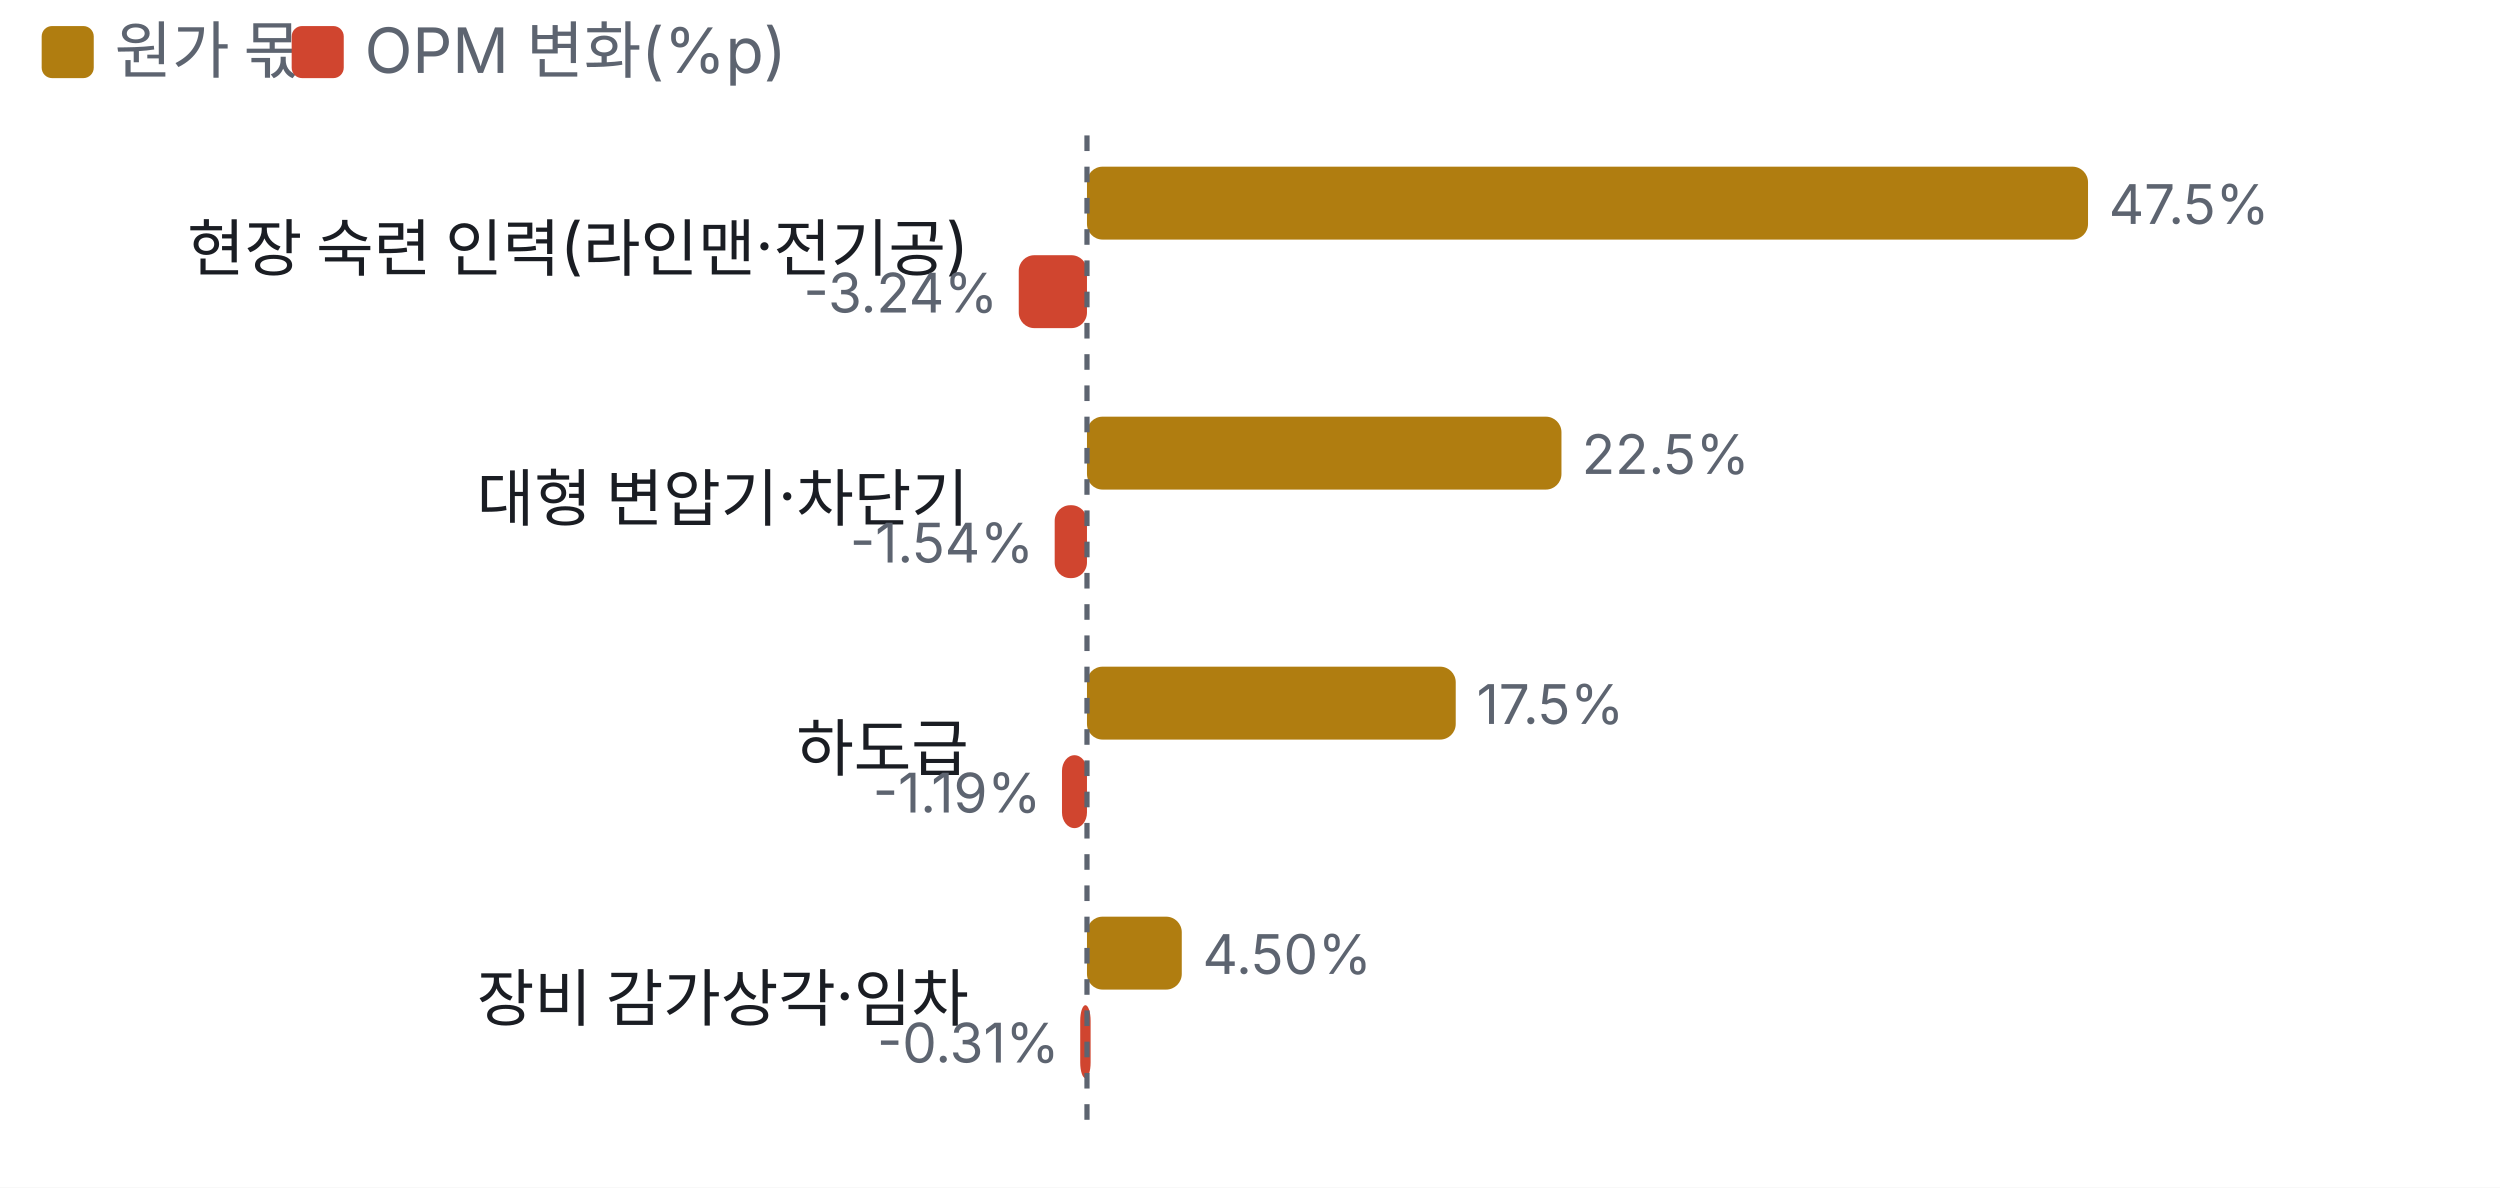
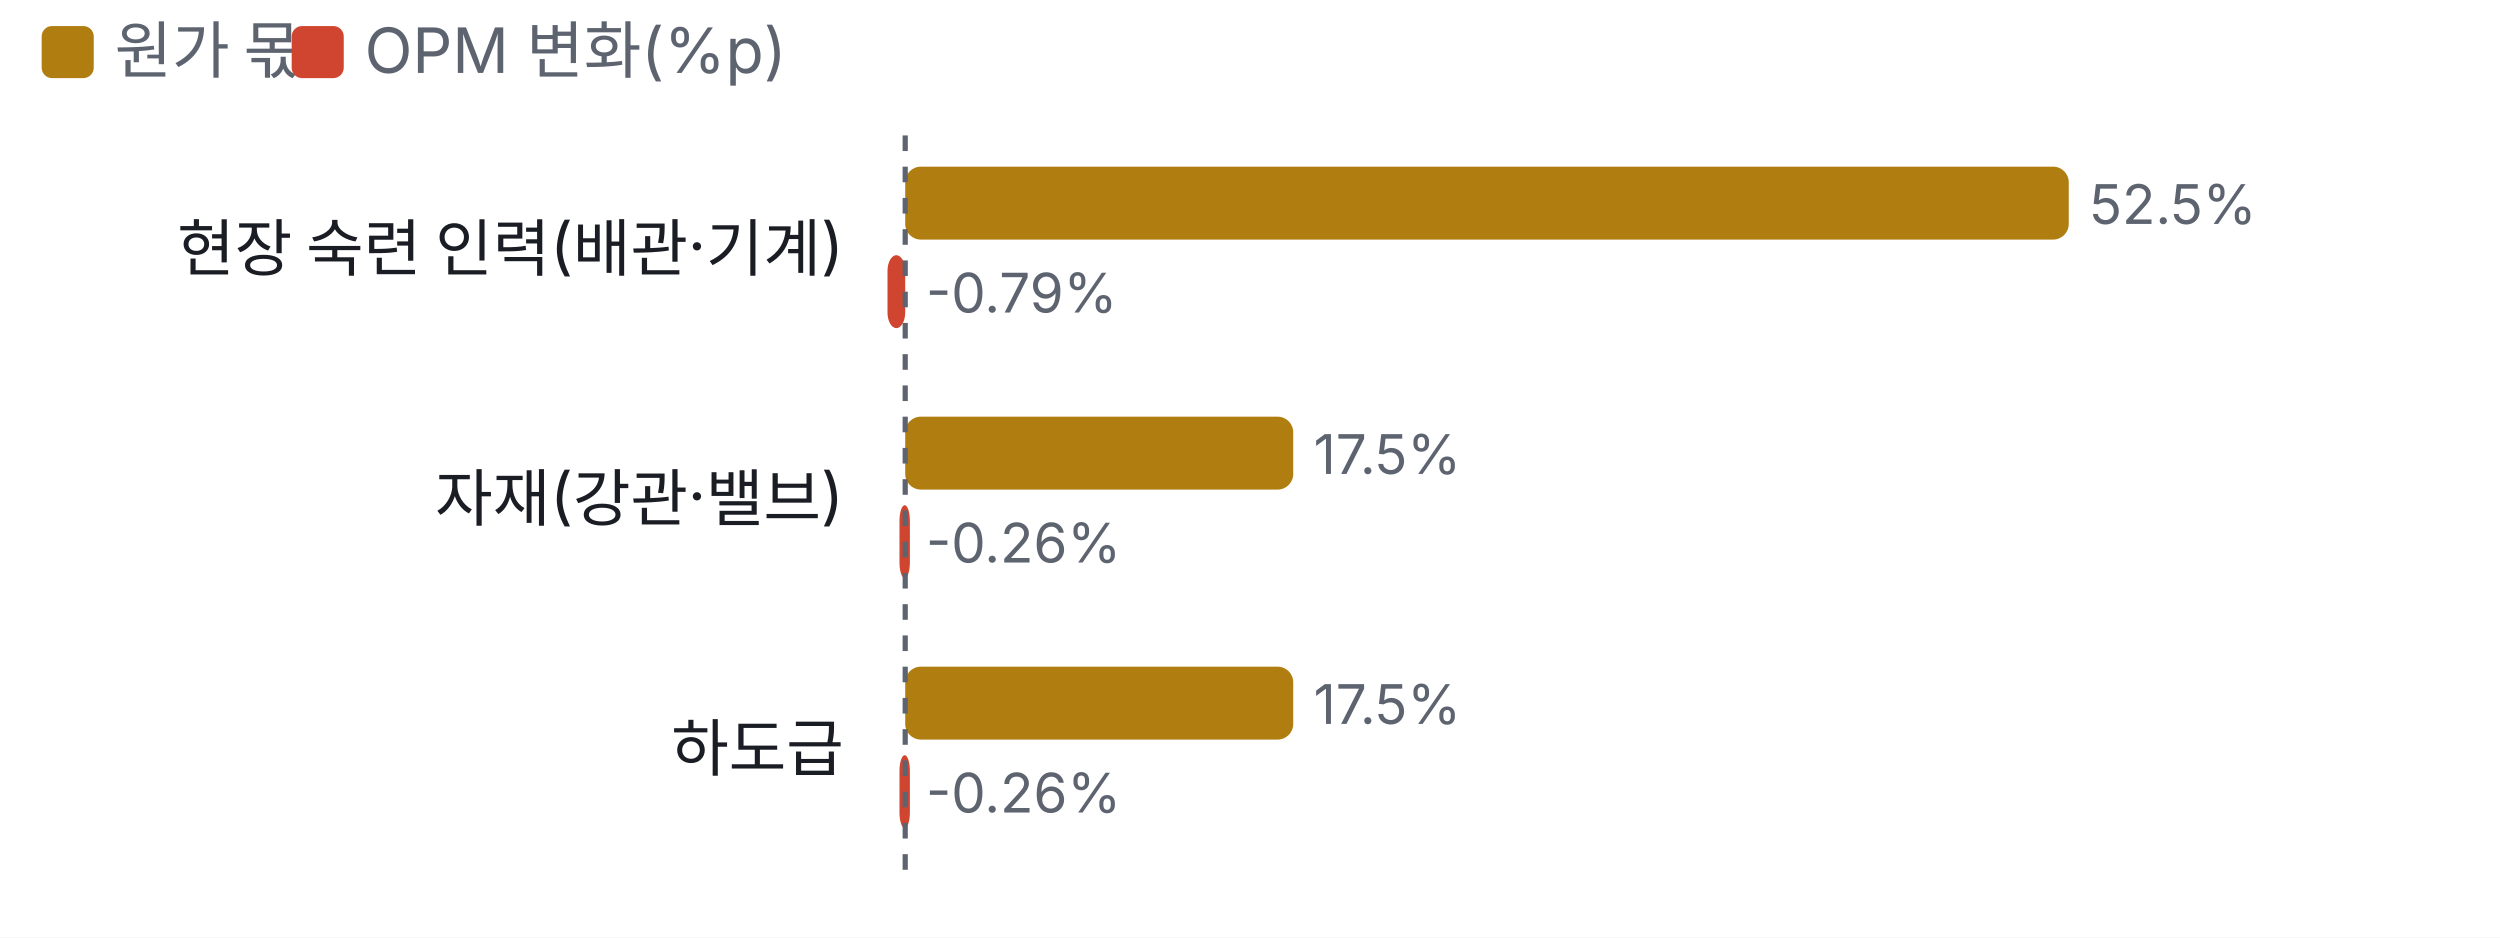
- <svg xmlns="http://www.w3.org/2000/svg" viewBox="0 0 480 228" width="480" height="228">
+ <svg xmlns="http://www.w3.org/2000/svg" viewBox="0 0 480 180" width="480" height="180">
  <style>text{fill:#5d6470;font-size:10.5px;font-family:-apple-system,'Apple SD Gothic Neo','Malgun Gothic',sans-serif}</style>
  <rect width="100%" height="100%" fill="#ffffff" />
  <rect x="8" y="5" width="10" height="10" rx="2" fill="#b07d10" />
  <text x="22" y="14" style="font-size:12px">원가 몫</text>
  <rect x="56" y="5" width="10" height="10" rx="2" fill="#d0452f" />
  <text x="70" y="14" style="font-size:12px">OPM 변화(%p)</text>
  <g transform="translate(0,22)">
-     <text x="186.0" y="30" text-anchor="end" style="fill:#1a1d23;font-size:12px">
-       <tspan x="186.0" dy="0">현장 숙련 인력(라인맨·전기공)</tspan>
+     <text x="162.0" y="30" text-anchor="end" style="fill:#1a1d23;font-size:12px">
+       <tspan x="162.0" dy="0">현장 숙련 인력(배관·기계)</tspan>
    </text>
-     <rect x="208.7" y="10" width="192.2" height="14" rx="3" fill="#b07d10" />
-     <text x="404.9" y="21">47.5%</text>
-     <rect x="195.6" y="27" width="13.1" height="14" rx="3" fill="#d0452f" />
-     <text x="191.6" y="38" text-anchor="end">-3.24%</text>
-     <text x="186.0" y="78" text-anchor="end" style="fill:#1a1d23;font-size:12px">
-       <tspan x="186.0" dy="0">대형 변압기·차단기</tspan>
+     <rect x="173.8" y="10" width="223.4" height="14" rx="3" fill="#b07d10" />
+     <text x="401.2" y="21">52.5%</text>
+     <rect x="170.4" y="27" width="3.4" height="14" rx="3" fill="#d0452f" />
+     <text x="177.8" y="38">-0.79%</text>
+     <text x="162.0" y="78" text-anchor="end" style="fill:#1a1d23;font-size:12px">
+       <tspan x="162.0" dy="0">자재(강관·밸브)</tspan>
    </text>
-     <rect x="208.7" y="58" width="91.1" height="14" rx="3" fill="#b07d10" />
-     <text x="303.7" y="69">22.5%</text>
-     <rect x="202.5" y="75" width="6.2" height="14" rx="3" fill="#d0452f" />
-     <text x="198.5" y="86" text-anchor="end">-1.54%</text>
-     <text x="186.0" y="126" text-anchor="end" style="fill:#1a1d23;font-size:12px">
-       <tspan x="186.0" dy="0">하도급</tspan>
+     <rect x="173.8" y="58" width="74.5" height="14" rx="3" fill="#b07d10" />
+     <text x="252.2" y="69">17.5%</text>
+     <rect x="172.7" y="75" width="2.0" height="14" rx="3" fill="#d0452f" />
+     <text x="177.8" y="86">-0.26%</text>
+     <text x="162.0" y="126" text-anchor="end" style="fill:#1a1d23;font-size:12px">
+       <tspan x="162.0" dy="0">하도급</tspan>
    </text>
-     <rect x="208.7" y="106" width="70.8" height="14" rx="3" fill="#b07d10" />
-     <text x="283.5" y="117">17.5%</text>
-     <rect x="203.9" y="123" width="4.8" height="14" rx="3" fill="#d0452f" />
-     <text x="199.9" y="134" text-anchor="end">-1.19%</text>
-     <text x="186.0" y="174" text-anchor="end" style="fill:#1a1d23;font-size:12px">
-       <tspan x="186.0" dy="0">장비 감가상각·임차</tspan>
-     </text>
-     <rect x="208.7" y="154" width="18.2" height="14" rx="3" fill="#b07d10" />
-     <text x="230.9" y="165">4.50%</text>
-     <rect x="207.4" y="171" width="2.0" height="14" rx="3" fill="#d0452f" />
-     <text x="203.4" y="182" text-anchor="end">-0.31%</text>
-     <line x1="208.7" x2="208.7" y1="4" y2="196" stroke="#5d6470" stroke-dasharray="3 3" />
+     <rect x="173.8" y="106" width="74.5" height="14" rx="3" fill="#b07d10" />
+     <text x="252.2" y="117">17.5%</text>
+     <rect x="172.7" y="123" width="2.0" height="14" rx="3" fill="#d0452f" />
+     <text x="177.8" y="134">-0.26%</text>
+     <line x1="173.8" x2="173.8" y1="4" y2="148" stroke="#5d6470" stroke-dasharray="3 3" />
  </g>
</svg>
